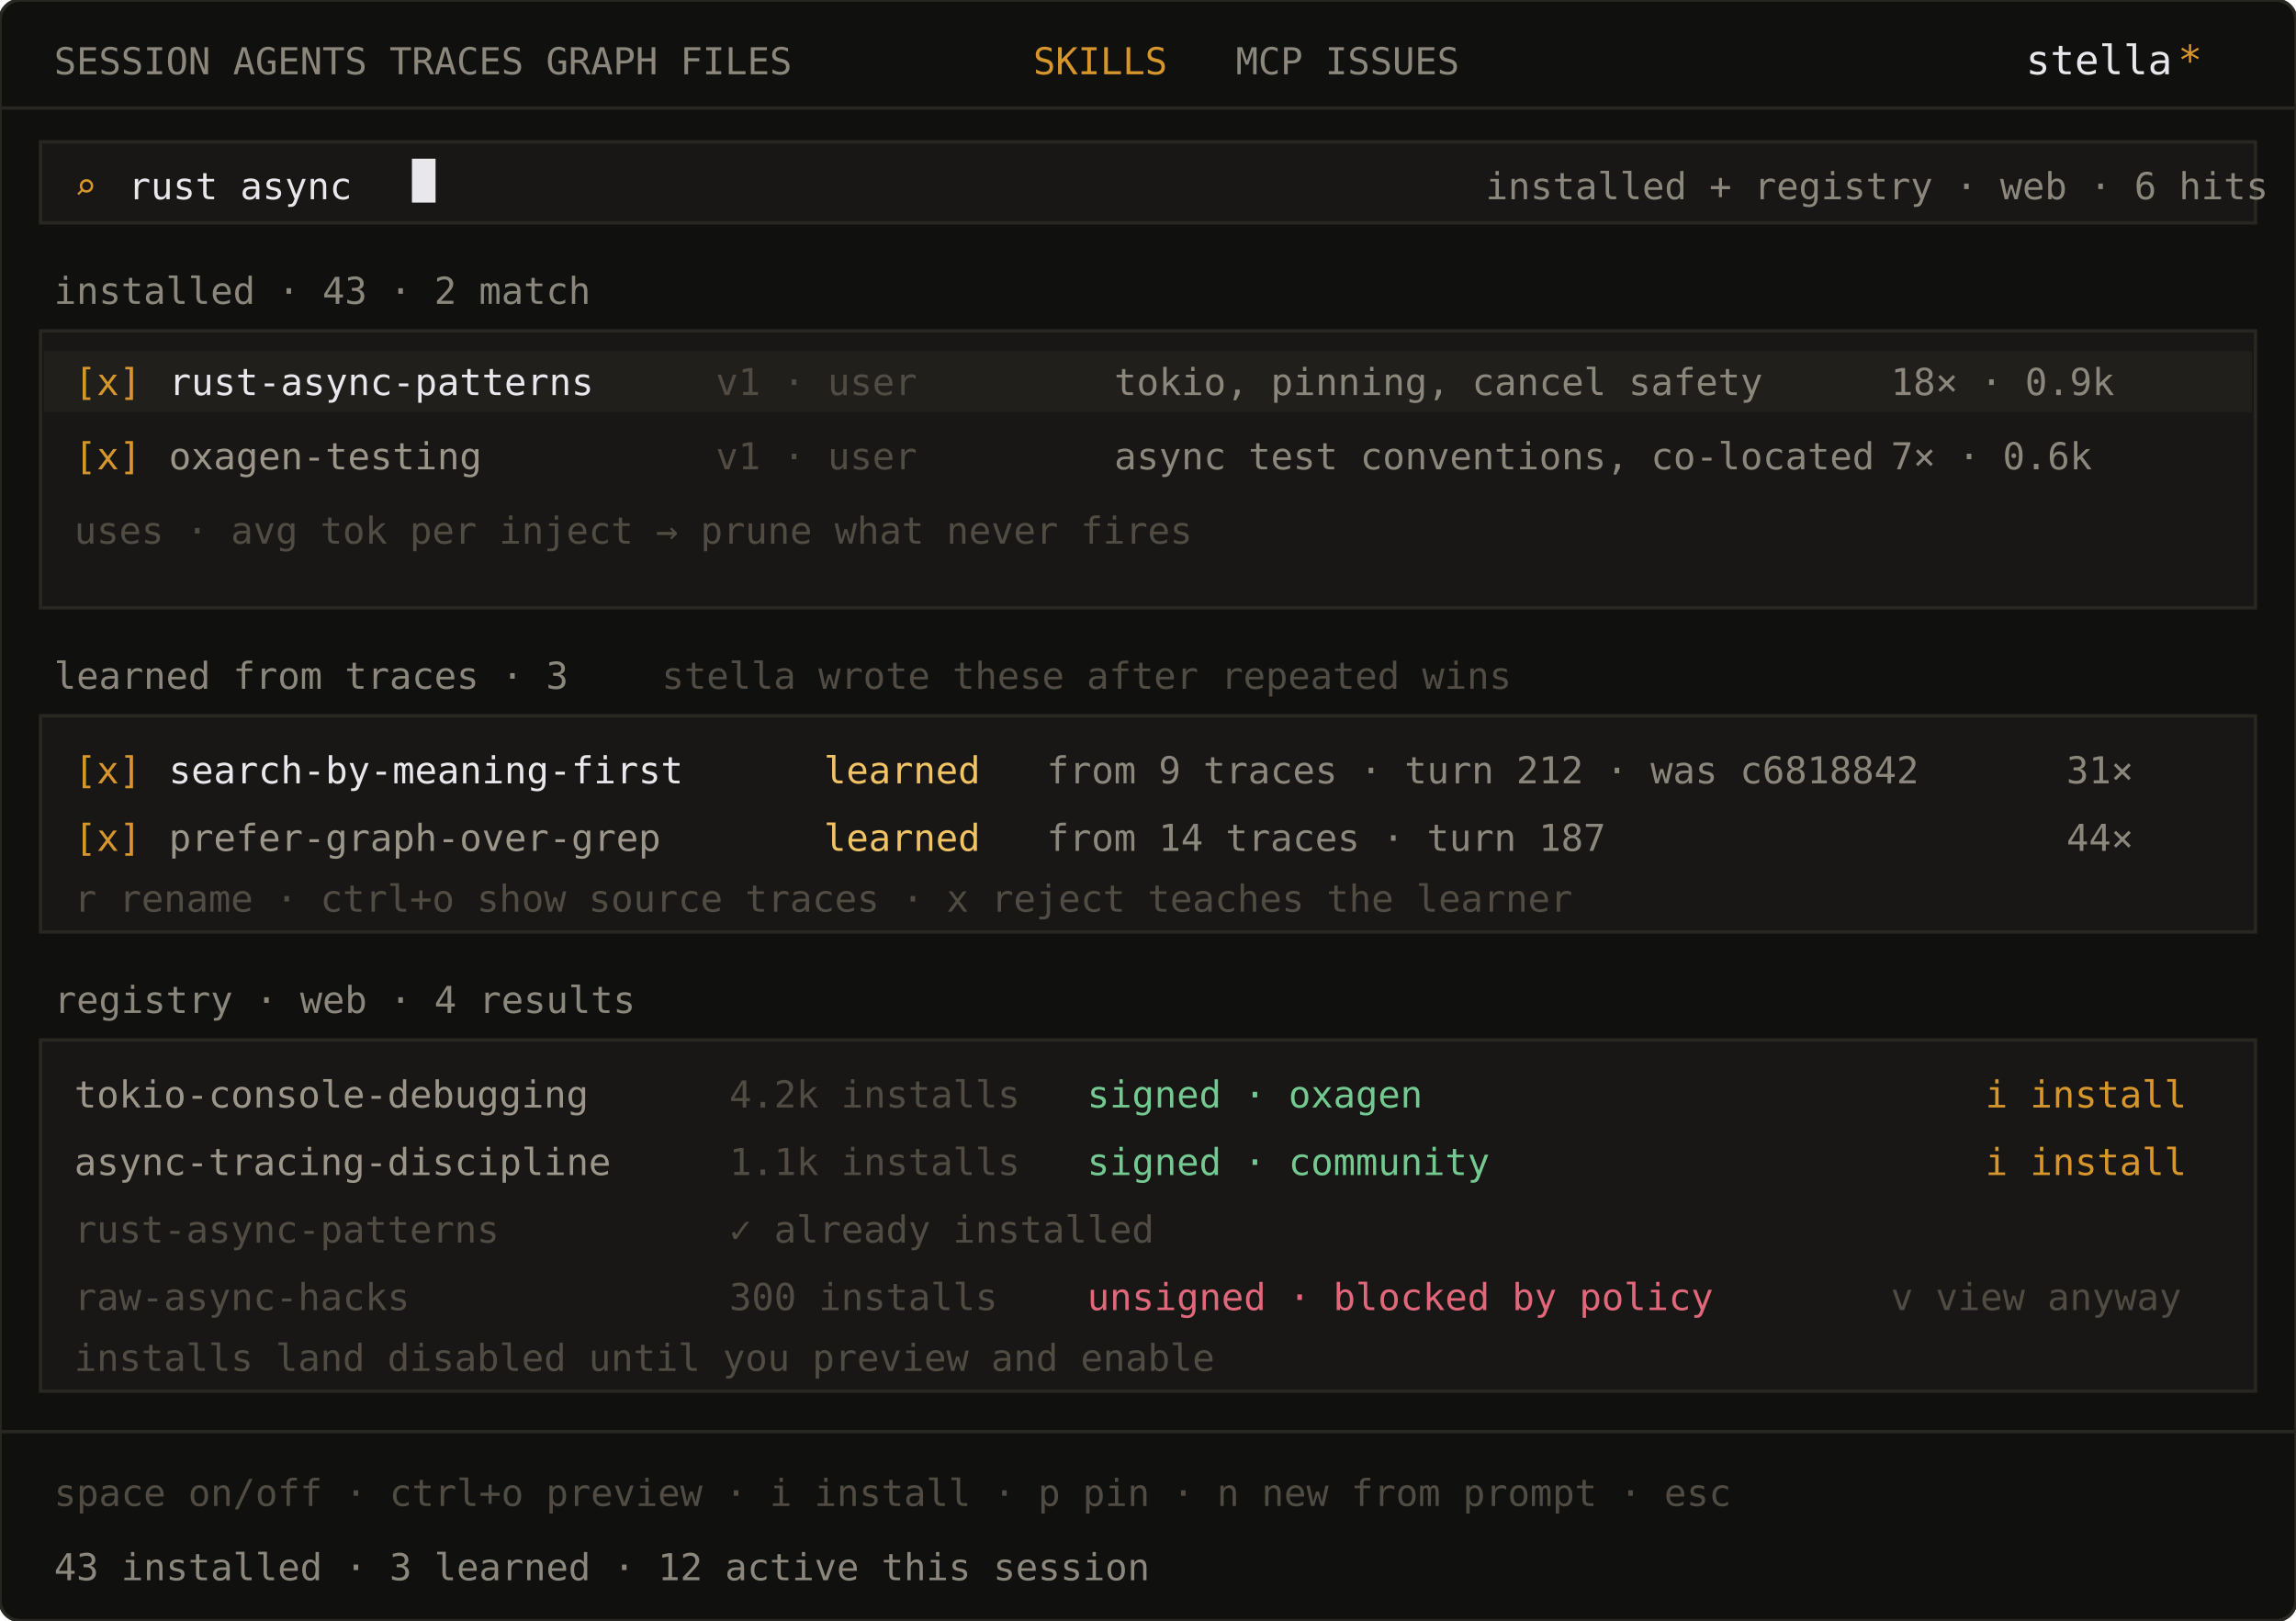
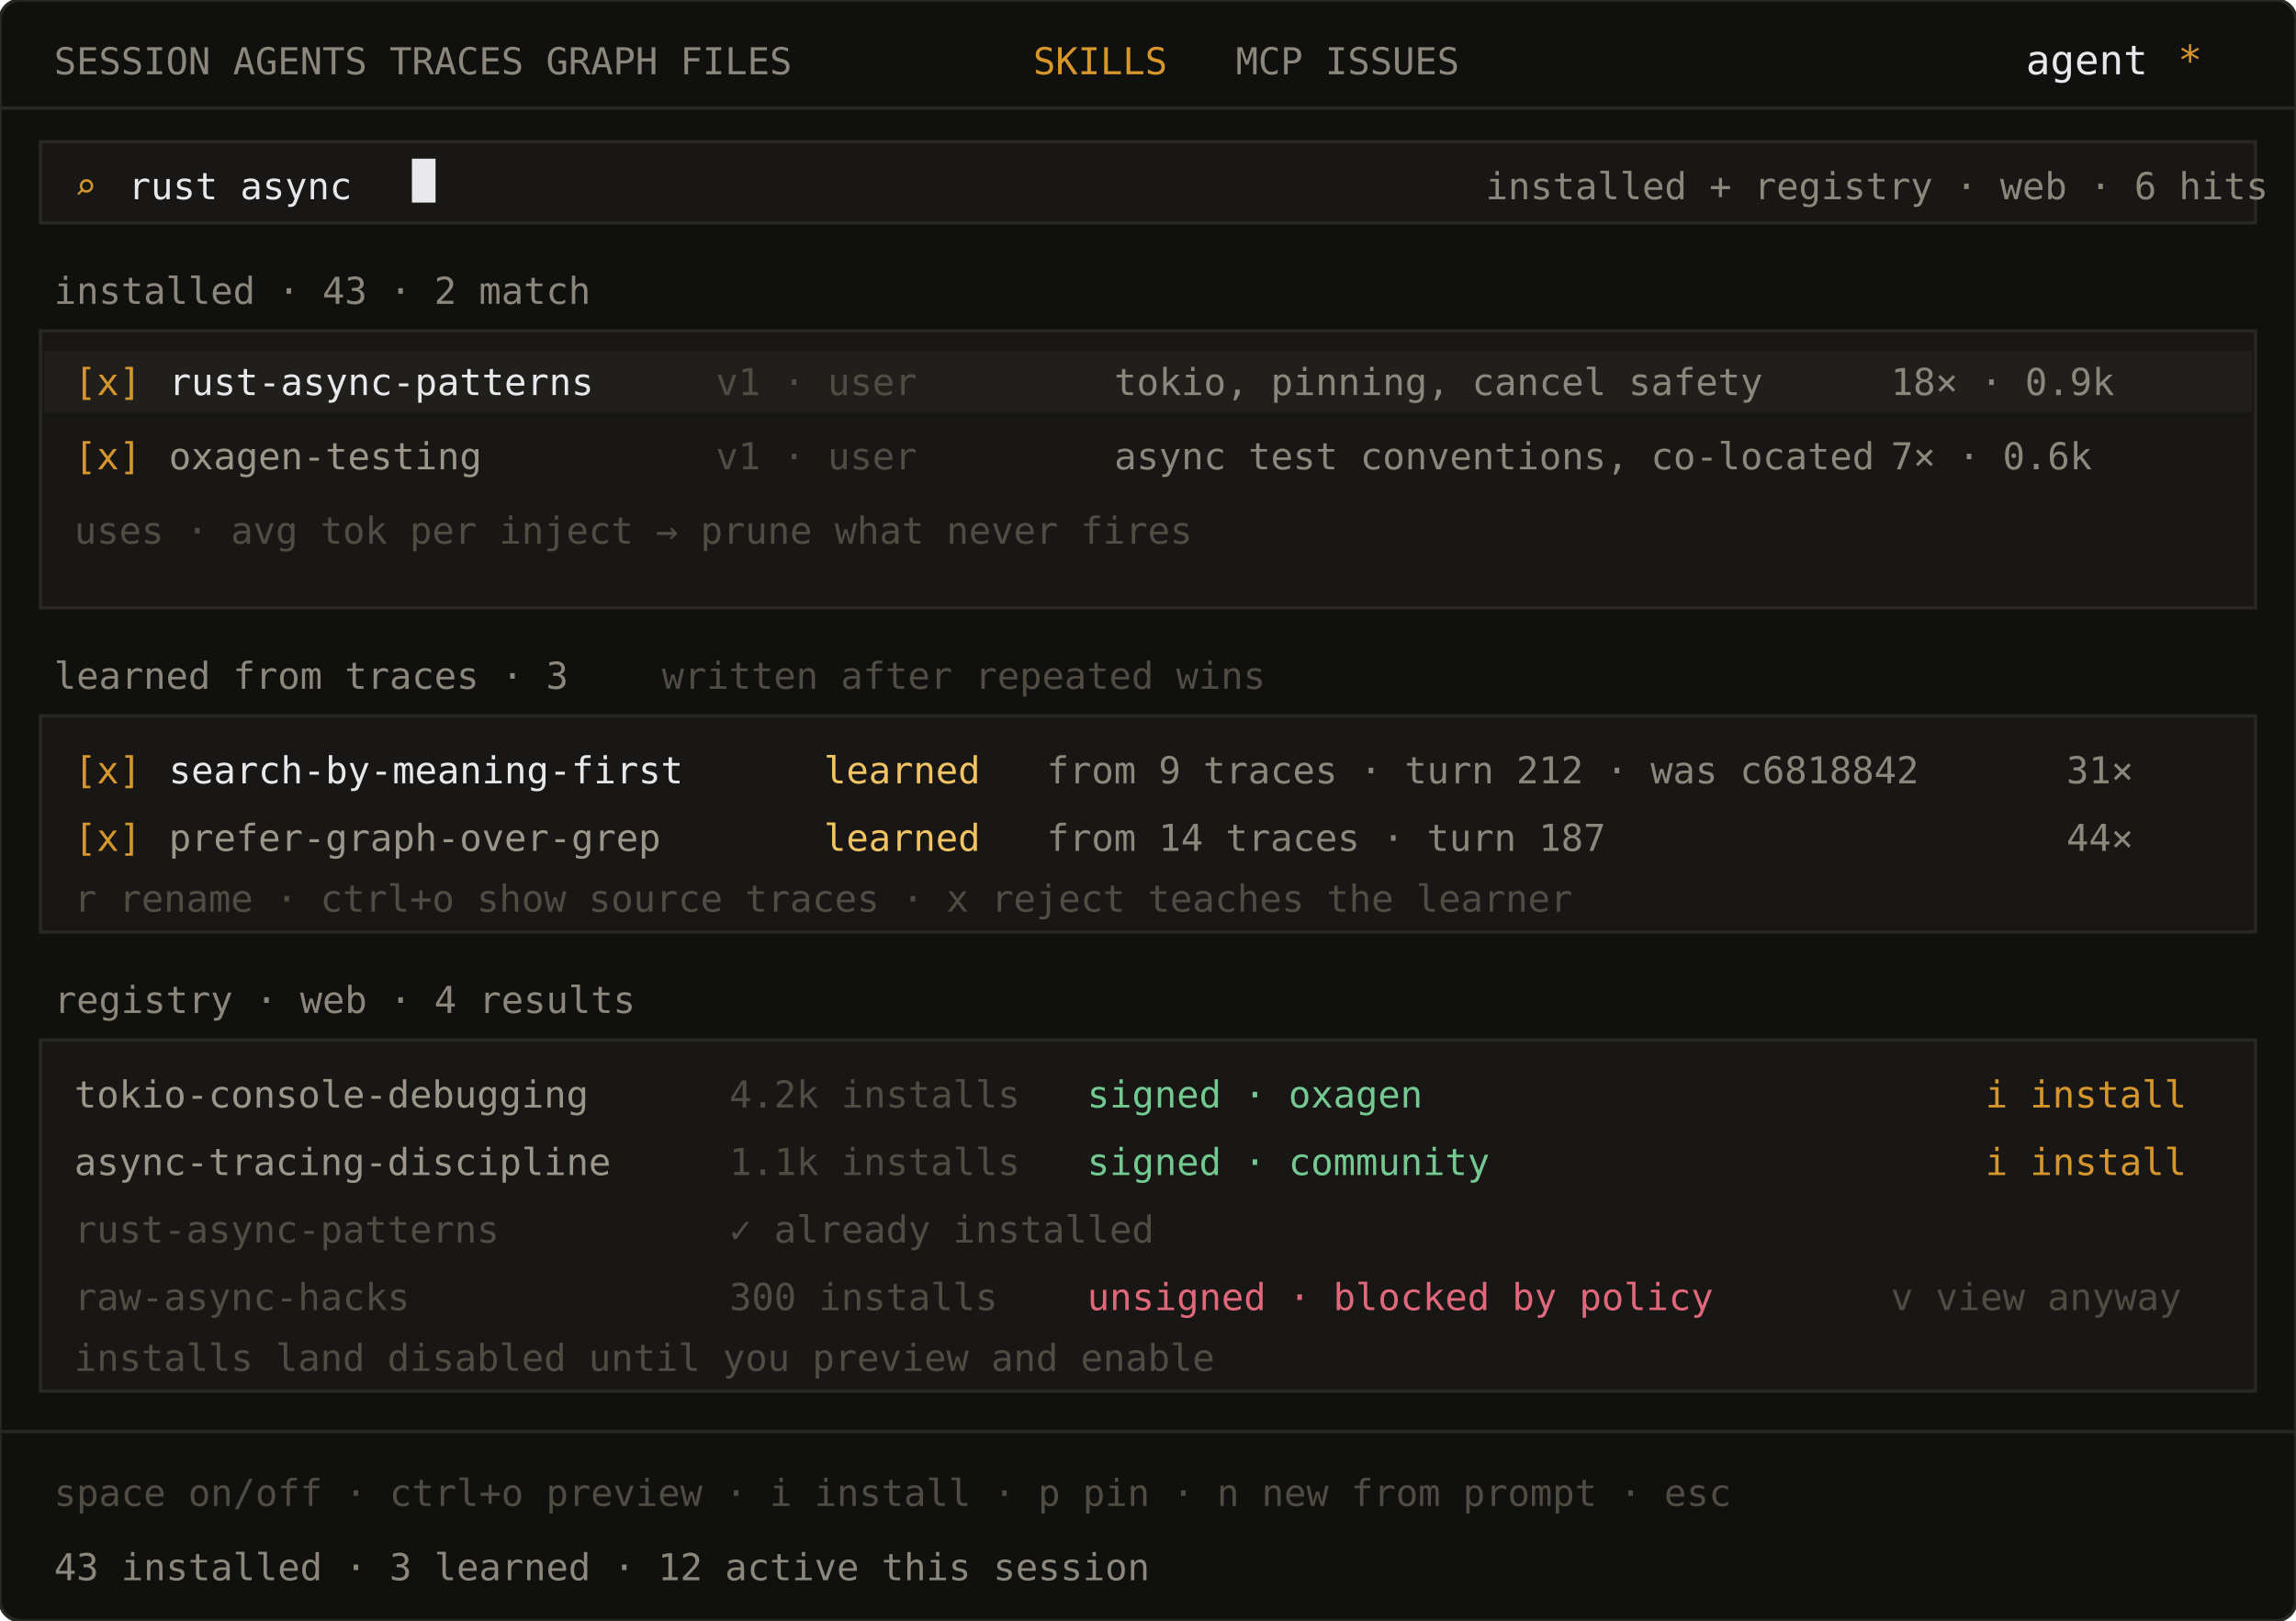
<svg xmlns="http://www.w3.org/2000/svg" viewBox="0 0 680 480" width="680" height="480" font-family="DejaVu Sans Mono, JetBrains Mono, monospace">
  <rect x="0" y="0" width="680" height="480" rx="6" fill="#10100F" stroke="#292722" stroke-width="1" />
  <text x="16" y="22" font-size="11" fill="#8C877C">SESSION  AGENTS  TRACES  GRAPH  FILES</text>
  <text x="306" y="22" font-size="11" fill="#D6962C" font-weight="500">SKILLS</text>
  <text x="366" y="22" font-size="11" fill="#8C877C">MCP  ISSUES</text>
-   <text x="600" y="22" font-size="12" fill="#E8E8EC" font-weight="500">stella</text>
+   <text x="600" y="22" font-size="12" fill="#E8E8EC" font-weight="500">agent</text>
  <text x="645" y="22" font-size="12" fill="#D6962C" font-weight="500">*</text>
  <line x1="0" y1="32" x2="680" y2="32" stroke="#292722" stroke-width="1" />
  <rect x="12" y="42" width="656" height="24" fill="#181715" stroke="#292722" stroke-width="1" />
  <text x="22" y="59" font-size="11" fill="#D6962C">⌕</text>
  <text x="38" y="59" font-size="11" fill="#E8E8EC">rust async</text>
  <rect x="122" y="47" width="7" height="13" fill="#E8E8EC" />
  <text x="440" y="59" font-size="11" fill="#8C877C">installed + registry · web · 6 hits</text>
  <text x="16" y="90" font-size="11" fill="#8C877C">installed · 43 · 2 match</text>
  <rect x="12" y="98" width="656" height="82" fill="#181715" stroke="#292722" stroke-width="1" />
  <rect x="13" y="104" width="654" height="18" fill="#201F1C" />
  <text x="22" y="117" font-size="11" fill="#D6962C">[x]</text>
  <text x="50" y="117" font-size="11" fill="#E8E8EC">rust-async-patterns</text>
  <text x="212" y="117" font-size="11" fill="#504C44">v1 · user</text>
  <text x="330" y="117" font-size="11" fill="#8C877C">tokio, pinning, cancel safety</text>
  <text x="560" y="117" font-size="11" fill="#8C877C">18× · 0.9k</text>
  <text x="22" y="139" font-size="11" fill="#D6962C">[x]</text>
  <text x="50" y="139" font-size="11" fill="#9B958A">oxagen-testing</text>
  <text x="212" y="139" font-size="11" fill="#504C44">v1 · user</text>
  <text x="330" y="139" font-size="11" fill="#8C877C">async test conventions, co-located</text>
  <text x="560" y="139" font-size="11" fill="#8C877C">7× · 0.6k</text>
  <text x="22" y="161" font-size="11" fill="#504C44">uses · avg tok per inject → prune what never fires</text>
  <text x="16" y="204" font-size="11" fill="#8C877C">learned from traces · 3</text>
-   <text x="196" y="204" font-size="11" fill="#504C44">stella wrote these after repeated wins</text>
+   <text x="196" y="204" font-size="11" fill="#504C44">written after repeated wins</text>
  <rect x="12" y="212" width="656" height="64" fill="#181715" stroke="#292722" stroke-width="1" />
  <text x="22" y="232" font-size="11" fill="#D6962C">[x]</text>
  <text x="50" y="232" font-size="11" fill="#E8E8EC">search-by-meaning-first</text>
  <text x="244" y="232" font-size="11" fill="#F1C364">learned</text>
  <text x="310" y="232" font-size="11" fill="#8C877C">from 9 traces · turn 212 · was c6818842</text>
  <text x="612" y="232" font-size="11" fill="#8C877C">31×</text>
  <text x="22" y="252" font-size="11" fill="#D6962C">[x]</text>
  <text x="50" y="252" font-size="11" fill="#9B958A">prefer-graph-over-grep</text>
  <text x="244" y="252" font-size="11" fill="#F1C364">learned</text>
  <text x="310" y="252" font-size="11" fill="#8C877C">from 14 traces · turn 187</text>
  <text x="612" y="252" font-size="11" fill="#8C877C">44×</text>
  <text x="22" y="270" font-size="11" fill="#504C44">r rename · ctrl+o show source traces · x reject teaches the learner</text>
  <text x="16" y="300" font-size="11" fill="#8C877C">registry · web · 4 results</text>
  <rect x="12" y="308" width="656" height="104" fill="#181715" stroke="#292722" stroke-width="1" />
  <text x="22" y="328" font-size="11" fill="#9B958A">tokio-console-debugging</text>
  <text x="216" y="328" font-size="11" fill="#504C44">4.2k installs</text>
  <text x="322" y="328" font-size="11" fill="#74C991">signed · oxagen</text>
  <text x="588" y="328" font-size="11" fill="#D6962C">i install</text>
  <text x="22" y="348" font-size="11" fill="#9B958A">async-tracing-discipline</text>
  <text x="216" y="348" font-size="11" fill="#504C44">1.1k installs</text>
  <text x="322" y="348" font-size="11" fill="#74C991">signed · community</text>
  <text x="588" y="348" font-size="11" fill="#D6962C">i install</text>
  <text x="22" y="368" font-size="11" fill="#504C44">rust-async-patterns</text>
  <text x="216" y="368" font-size="11" fill="#504C44">✓ already installed</text>
  <text x="22" y="388" font-size="11" fill="#504C44">raw-async-hacks</text>
  <text x="216" y="388" font-size="11" fill="#504C44">300 installs</text>
  <text x="322" y="388" font-size="11" fill="#E0687A">unsigned · blocked by policy</text>
  <text x="560" y="388" font-size="11" fill="#504C44">v view anyway</text>
  <text x="22" y="406" font-size="11" fill="#504C44">installs land disabled until you preview and enable</text>
  <line x1="0" y1="424" x2="680" y2="424" stroke="#292722" stroke-width="1" />
  <text x="16" y="446" font-size="11" fill="#504C44">space on/off · ctrl+o preview · i install · p pin · n new from prompt · esc</text>
  <text x="16" y="468" font-size="11" fill="#8C877C">43 installed · 3 learned · 12 active this session</text>
</svg>
